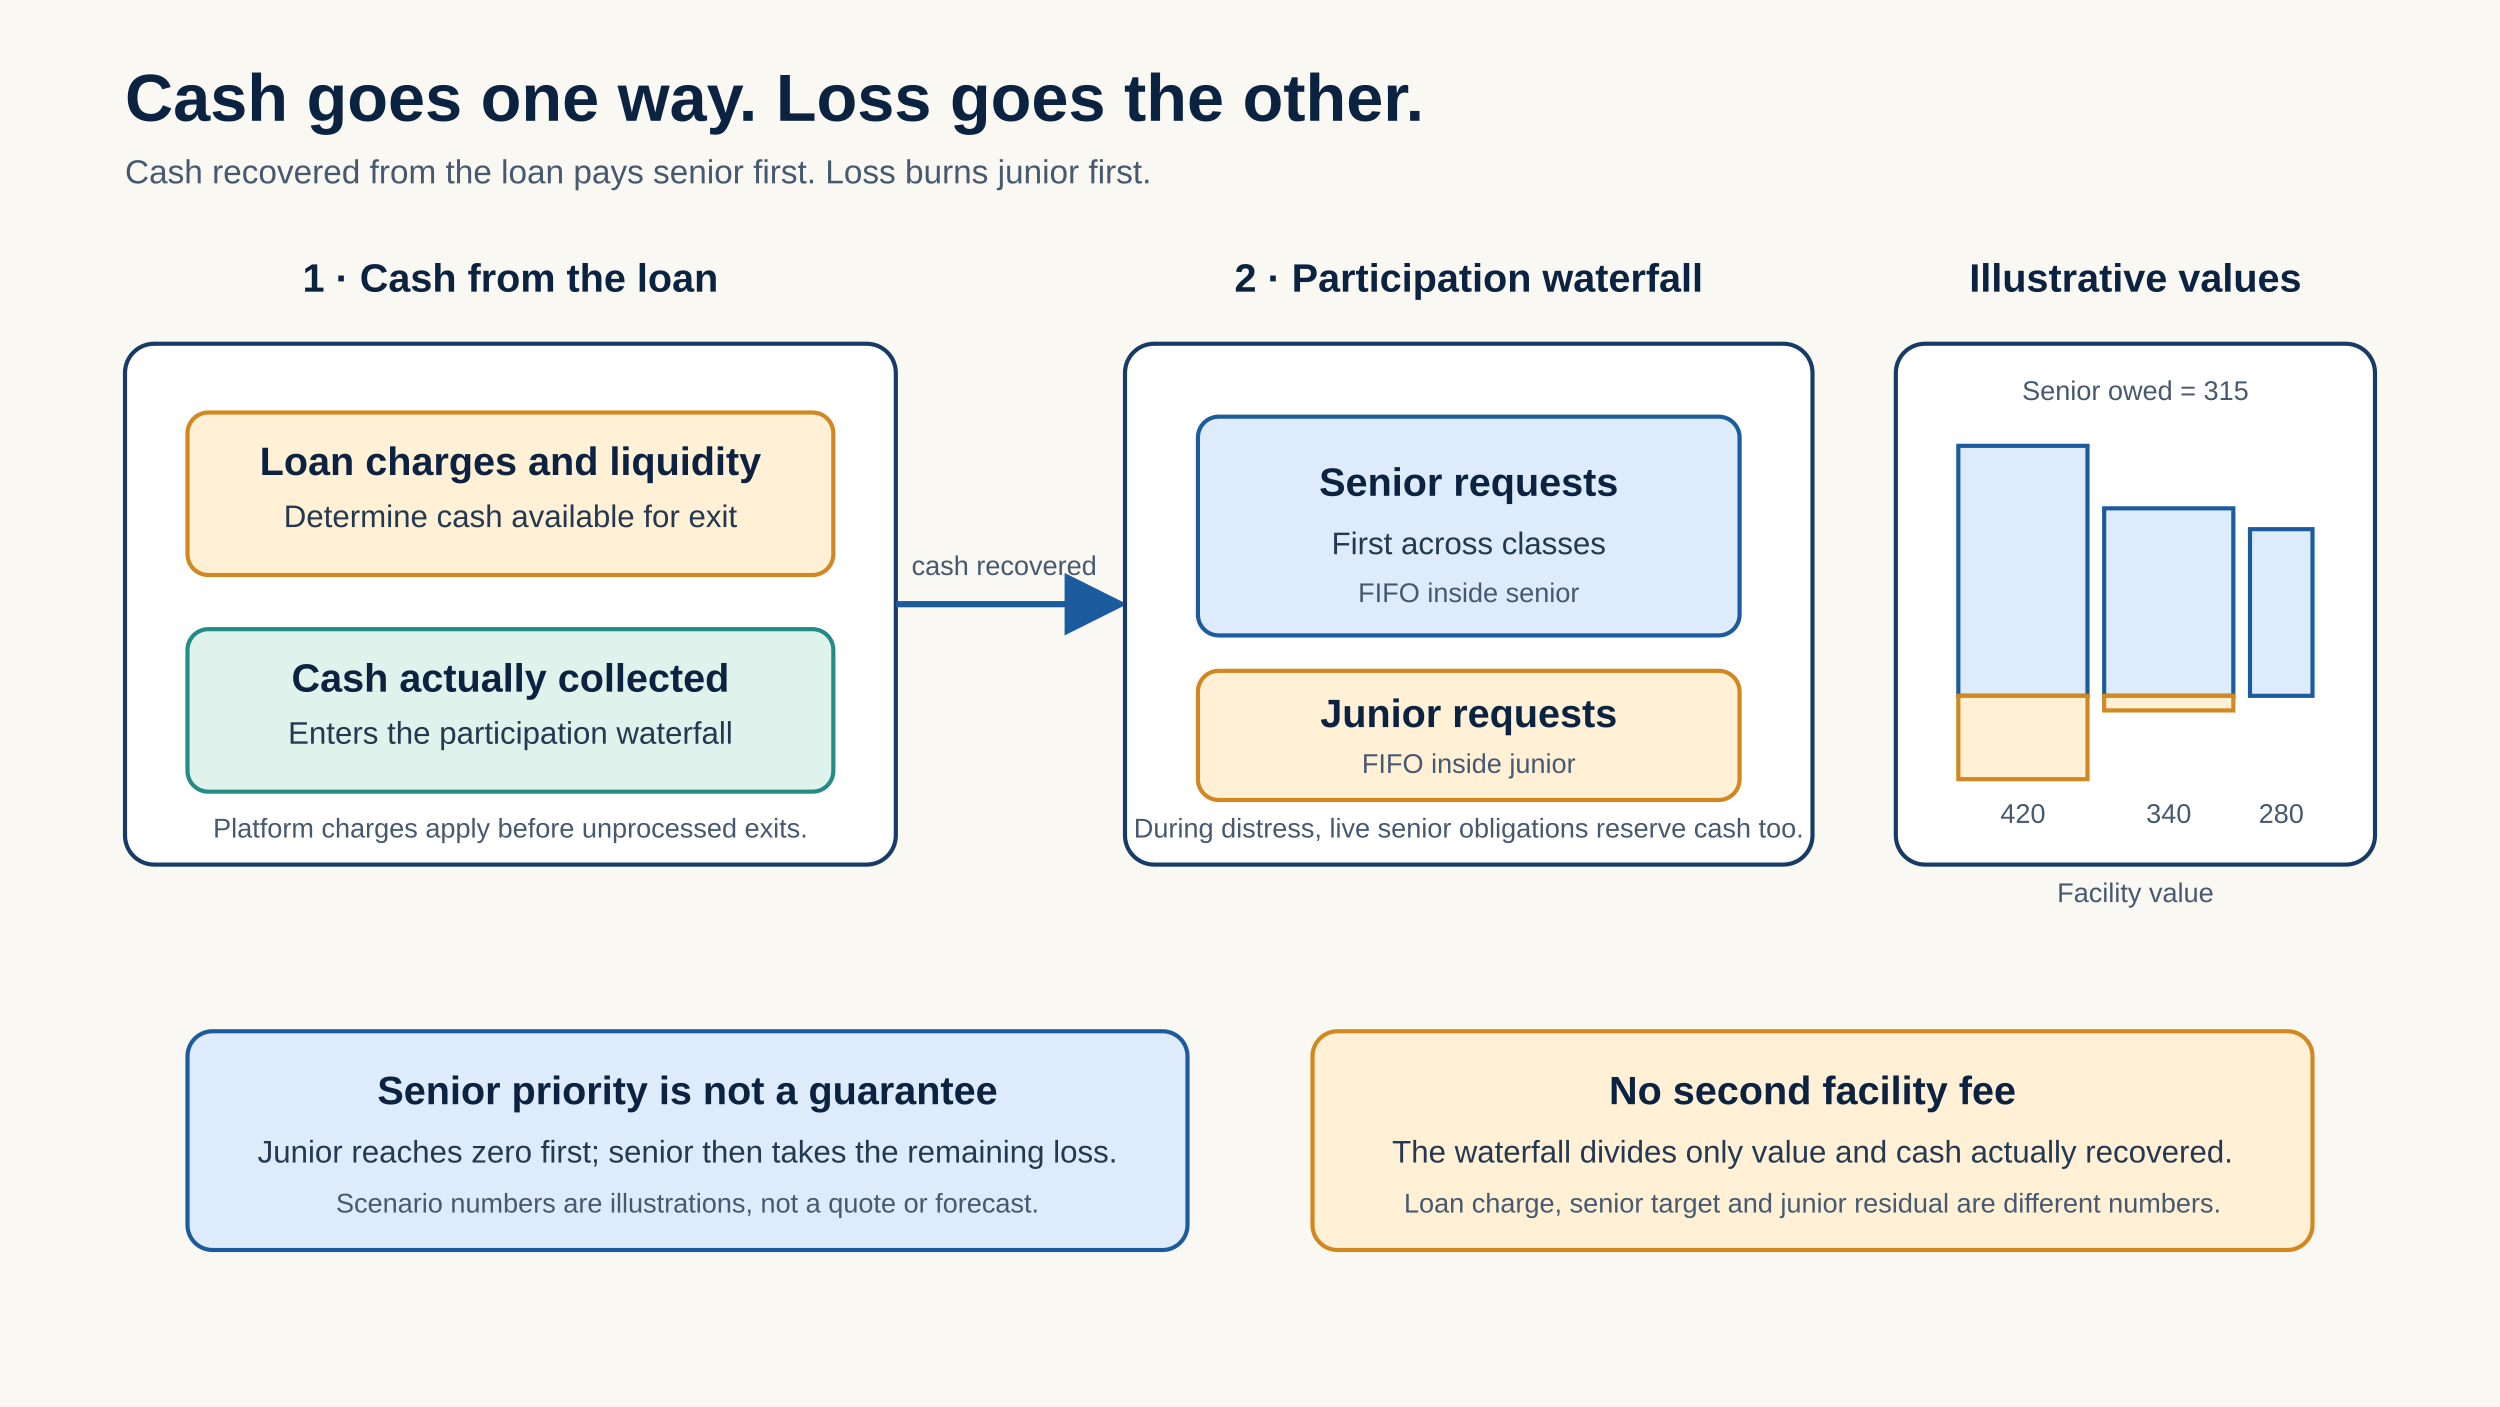
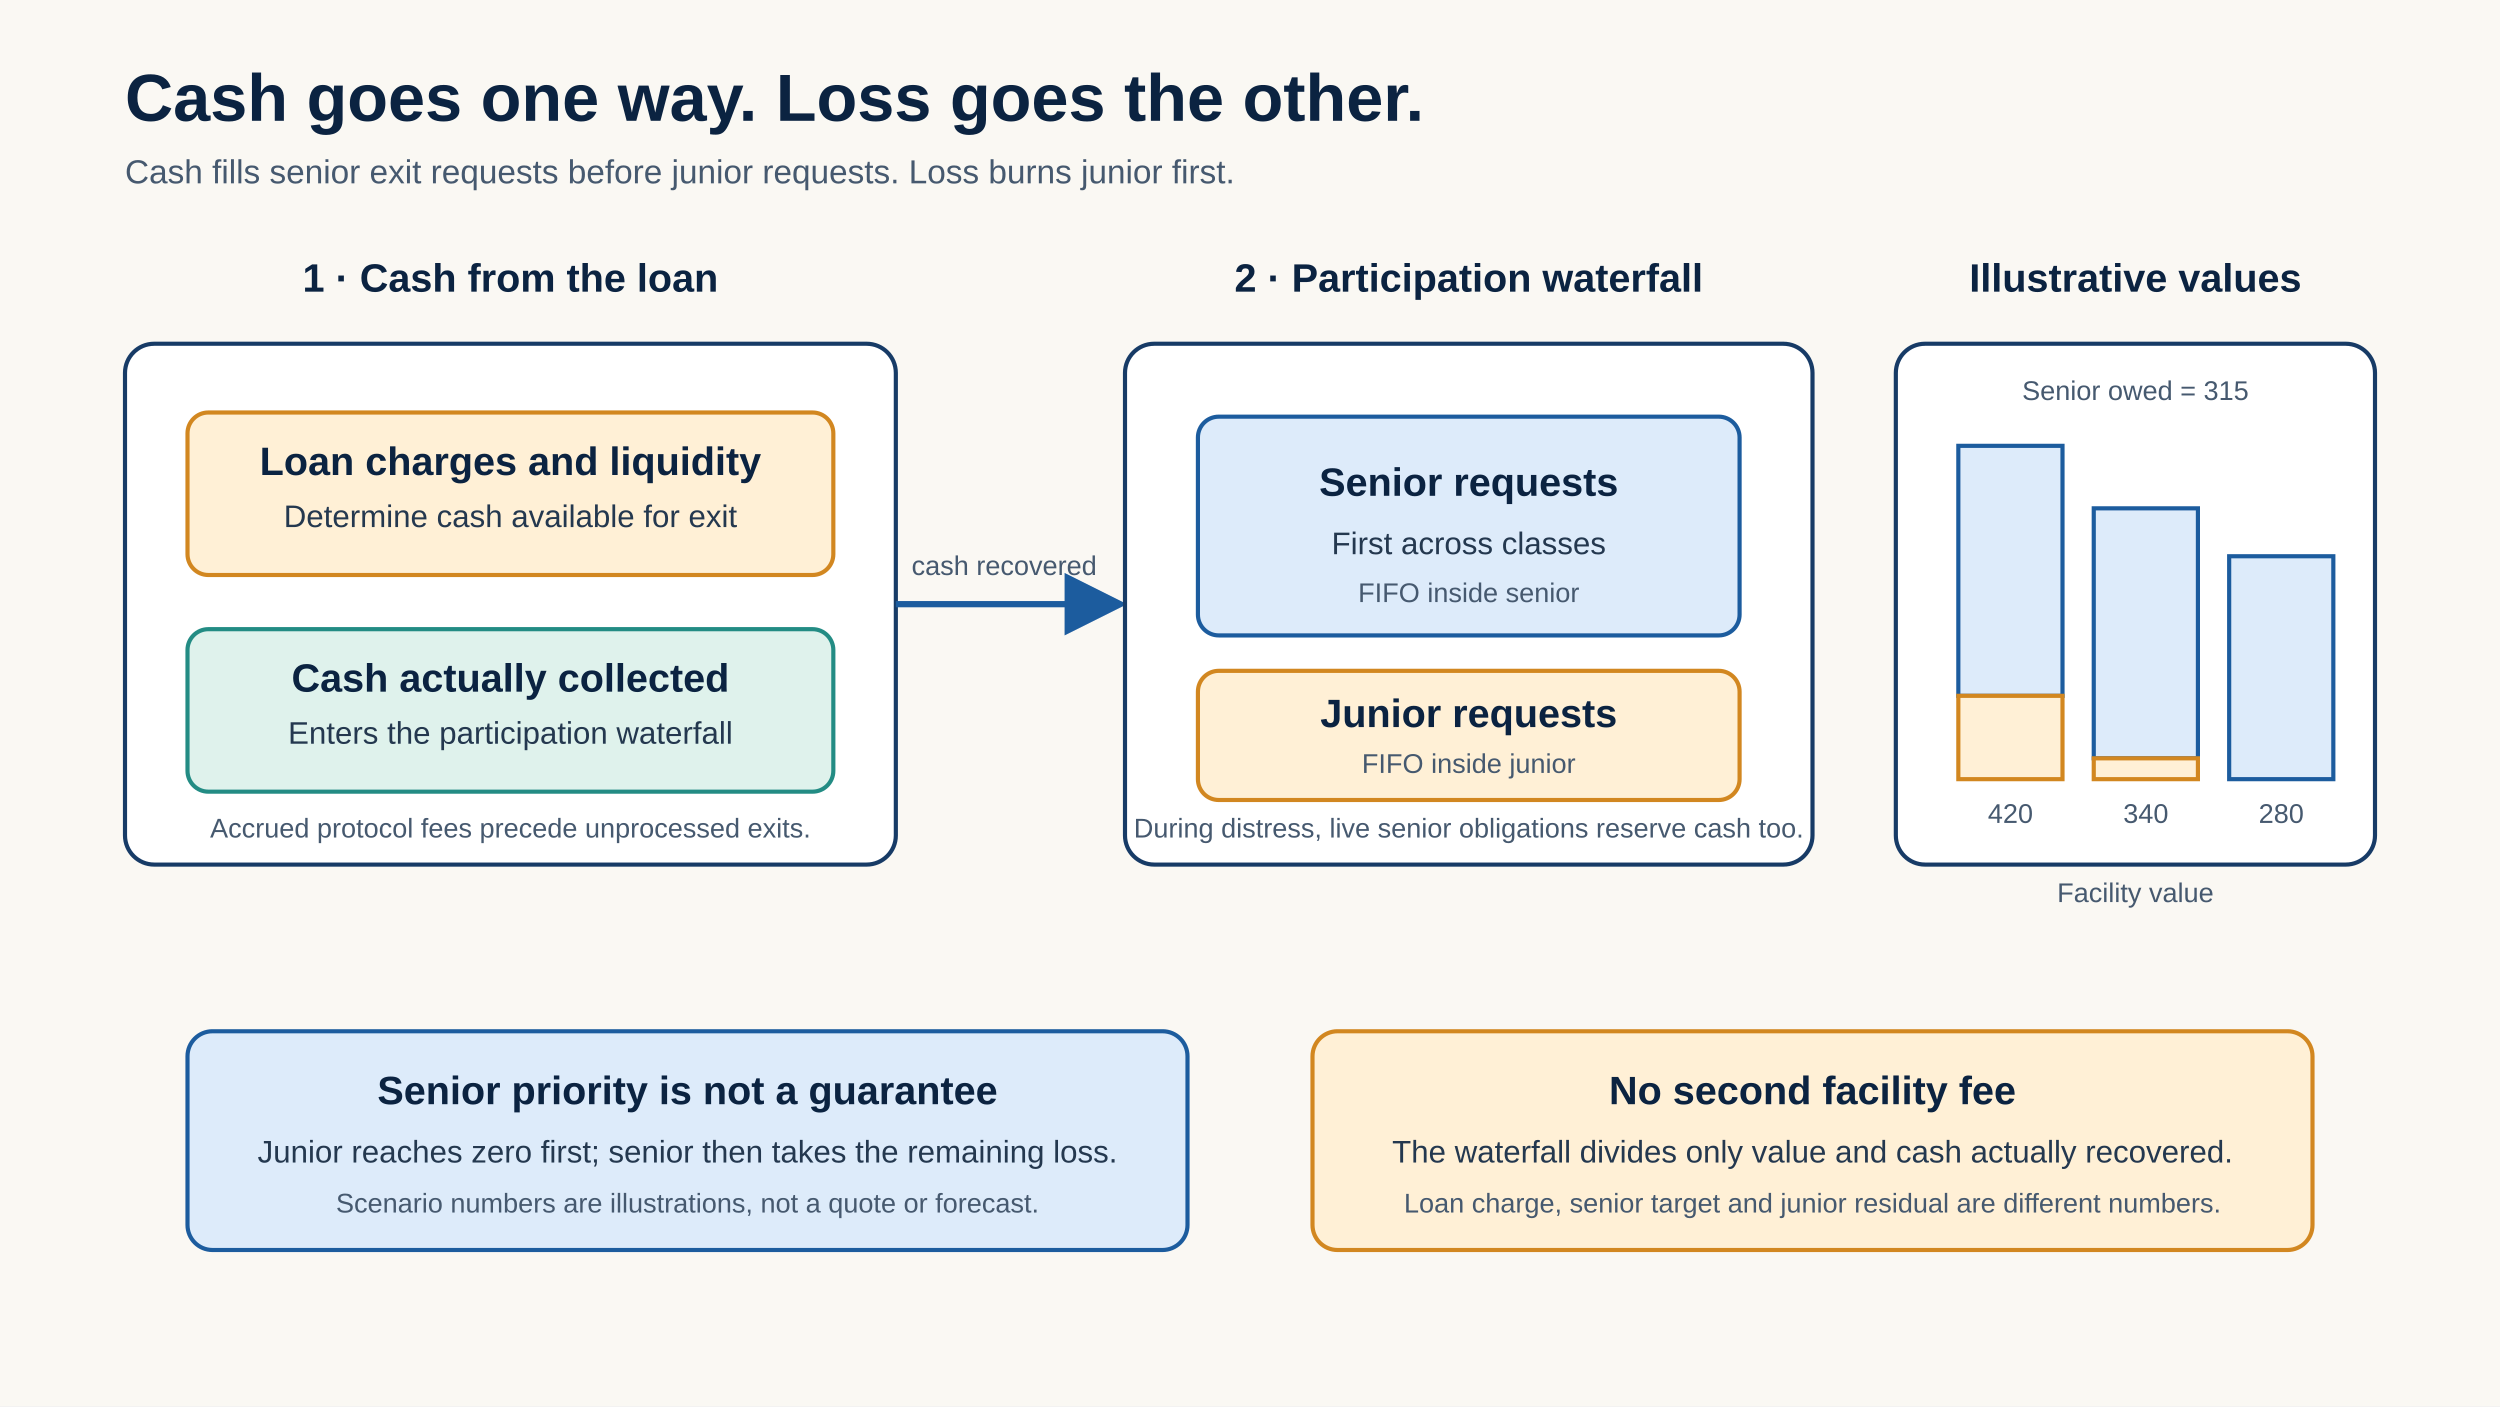
<svg xmlns="http://www.w3.org/2000/svg" viewBox="0 0 1200 675" role="img" aria-labelledby="title desc">
  <defs>
    <marker id="arrow" markerWidth="10" markerHeight="10" refX="8" refY="5" orient="auto">
      <path d="M0 0L10 5L0 10Z" fill="#1c5c9e" />
    </marker>
    <style>
      .title{font:700 32px Arial,sans-serif;fill:#0b2341}.sub{font:400 16px Arial,sans-serif;fill:#46596f}
      .h{font:700 19px Arial,sans-serif;fill:#0b2341}.t{font:400 15px Arial,sans-serif;fill:#24384f}.tiny{font:400 13px Arial,sans-serif;fill:#46596f}
      .box{fill:#fff;stroke:#173b66;stroke-width:2}.blue{fill:#ddebfa;stroke:#1c5c9e;stroke-width:2}.amber{fill:#fff0d6;stroke:#d28720;stroke-width:2}
      .green{fill:#dff2ec;stroke:#238c84;stroke-width:2}.line{stroke:#1c5c9e;stroke-width:3;fill:none;marker-end:url(#arrow)}
    </style>
  </defs>
  <rect width="1200" height="675" fill="#faf8f3" />
  <text class="title" x="60" y="58">Cash goes one way. Loss goes the other.</text>
-   <text class="sub" x="60" y="88">Cash recovered from the loan pays senior first. Loss burns junior first.</text>
+   <text class="sub" x="60" y="88">Cash fills senior exit requests before junior requests. Loss burns junior first.</text>
  <text class="h" x="245" y="140" text-anchor="middle">1 · Cash from the loan</text>
  <rect class="box" x="60" y="165" width="370" height="250" rx="14" />
  <rect class="amber" x="90" y="198" width="310" height="78" rx="10" />
  <text class="h" x="245" y="228" text-anchor="middle">Loan charges and liquidity</text>
  <text class="t" x="245" y="253" text-anchor="middle">Determine cash available for exit</text>
  <rect class="green" x="90" y="302" width="310" height="78" rx="10" />
  <text class="h" x="245" y="332" text-anchor="middle">Cash actually collected</text>
  <text class="t" x="245" y="357" text-anchor="middle">Enters the participation waterfall</text>
-   <text class="tiny" x="245" y="402" text-anchor="middle">Platform charges apply before unprocessed exits.</text>
+   <text class="tiny" x="245" y="402" text-anchor="middle">Accrued protocol fees precede unprocessed exits.</text>
  <path class="line" d="M430 290H535" />
  <text class="tiny" x="482" y="276" text-anchor="middle">cash recovered</text>
  <text class="h" x="705" y="140" text-anchor="middle">2 · Participation waterfall</text>
  <rect class="box" x="540" y="165" width="330" height="250" rx="14" />
  <rect class="blue" x="575" y="200" width="260" height="105" rx="10" />
  <text class="h" x="705" y="238" text-anchor="middle">Senior requests</text>
  <text class="t" x="705" y="266" text-anchor="middle">First across classes</text>
  <text class="tiny" x="705" y="289" text-anchor="middle">FIFO inside senior</text>
  <rect class="amber" x="575" y="322" width="260" height="62" rx="10" />
  <text class="h" x="705" y="349" text-anchor="middle">Junior requests</text>
  <text class="tiny" x="705" y="371" text-anchor="middle">FIFO inside junior</text>
  <text class="tiny" x="705" y="402" text-anchor="middle">During distress, live senior obligations reserve cash too.</text>
  <text class="h" x="1025" y="140" text-anchor="middle">Illustrative values</text>
  <rect class="box" x="910" y="165" width="230" height="250" rx="14" />
  <text class="tiny" x="1025" y="192" text-anchor="middle">Senior owed = 315</text>
-   <rect class="blue" x="940" y="214" width="62" height="120" />
-   <rect class="amber" x="940" y="334" width="62" height="40" />
-   <text class="tiny" x="971" y="395" text-anchor="middle">420</text>
-   <rect class="blue" x="1010" y="244" width="62" height="90" />
-   <rect class="amber" x="1010" y="334" width="62" height="7" />
-   <text class="tiny" x="1041" y="395" text-anchor="middle">340</text>
-   <rect class="blue" x="1080" y="254" width="30" height="80" />
+   <rect class="blue" x="940" y="214" width="50" height="120" />
+   <rect class="amber" x="940" y="334" width="50" height="40" />
+   <text class="tiny" x="965" y="395" text-anchor="middle">420</text>
+   <rect class="blue" x="1005" y="244" width="50" height="120" />
+   <rect class="amber" x="1005" y="364" width="50" height="10" />
+   <text class="tiny" x="1030" y="395" text-anchor="middle">340</text>
+   <rect class="blue" x="1070" y="267" width="50" height="107" />
  <text class="tiny" x="1095" y="395" text-anchor="middle">280</text>
  <text class="tiny" x="1025" y="433" text-anchor="middle">Facility value</text>
  <rect class="blue" x="90" y="495" width="480" height="105" rx="12" />
  <text class="h" x="330" y="530" text-anchor="middle">Senior priority is not a guarantee</text>
  <text class="t" x="330" y="558" text-anchor="middle">Junior reaches zero first; senior then takes the remaining loss.</text>
  <text class="tiny" x="330" y="582" text-anchor="middle">Scenario numbers are illustrations, not a quote or forecast.</text>
  <rect class="amber" x="630" y="495" width="480" height="105" rx="12" />
  <text class="h" x="870" y="530" text-anchor="middle">No second facility fee</text>
  <text class="t" x="870" y="558" text-anchor="middle">The waterfall divides only value and cash actually recovered.</text>
  <text class="tiny" x="870" y="582" text-anchor="middle">Loan charge, senior target and junior residual are different numbers.</text>
</svg>
